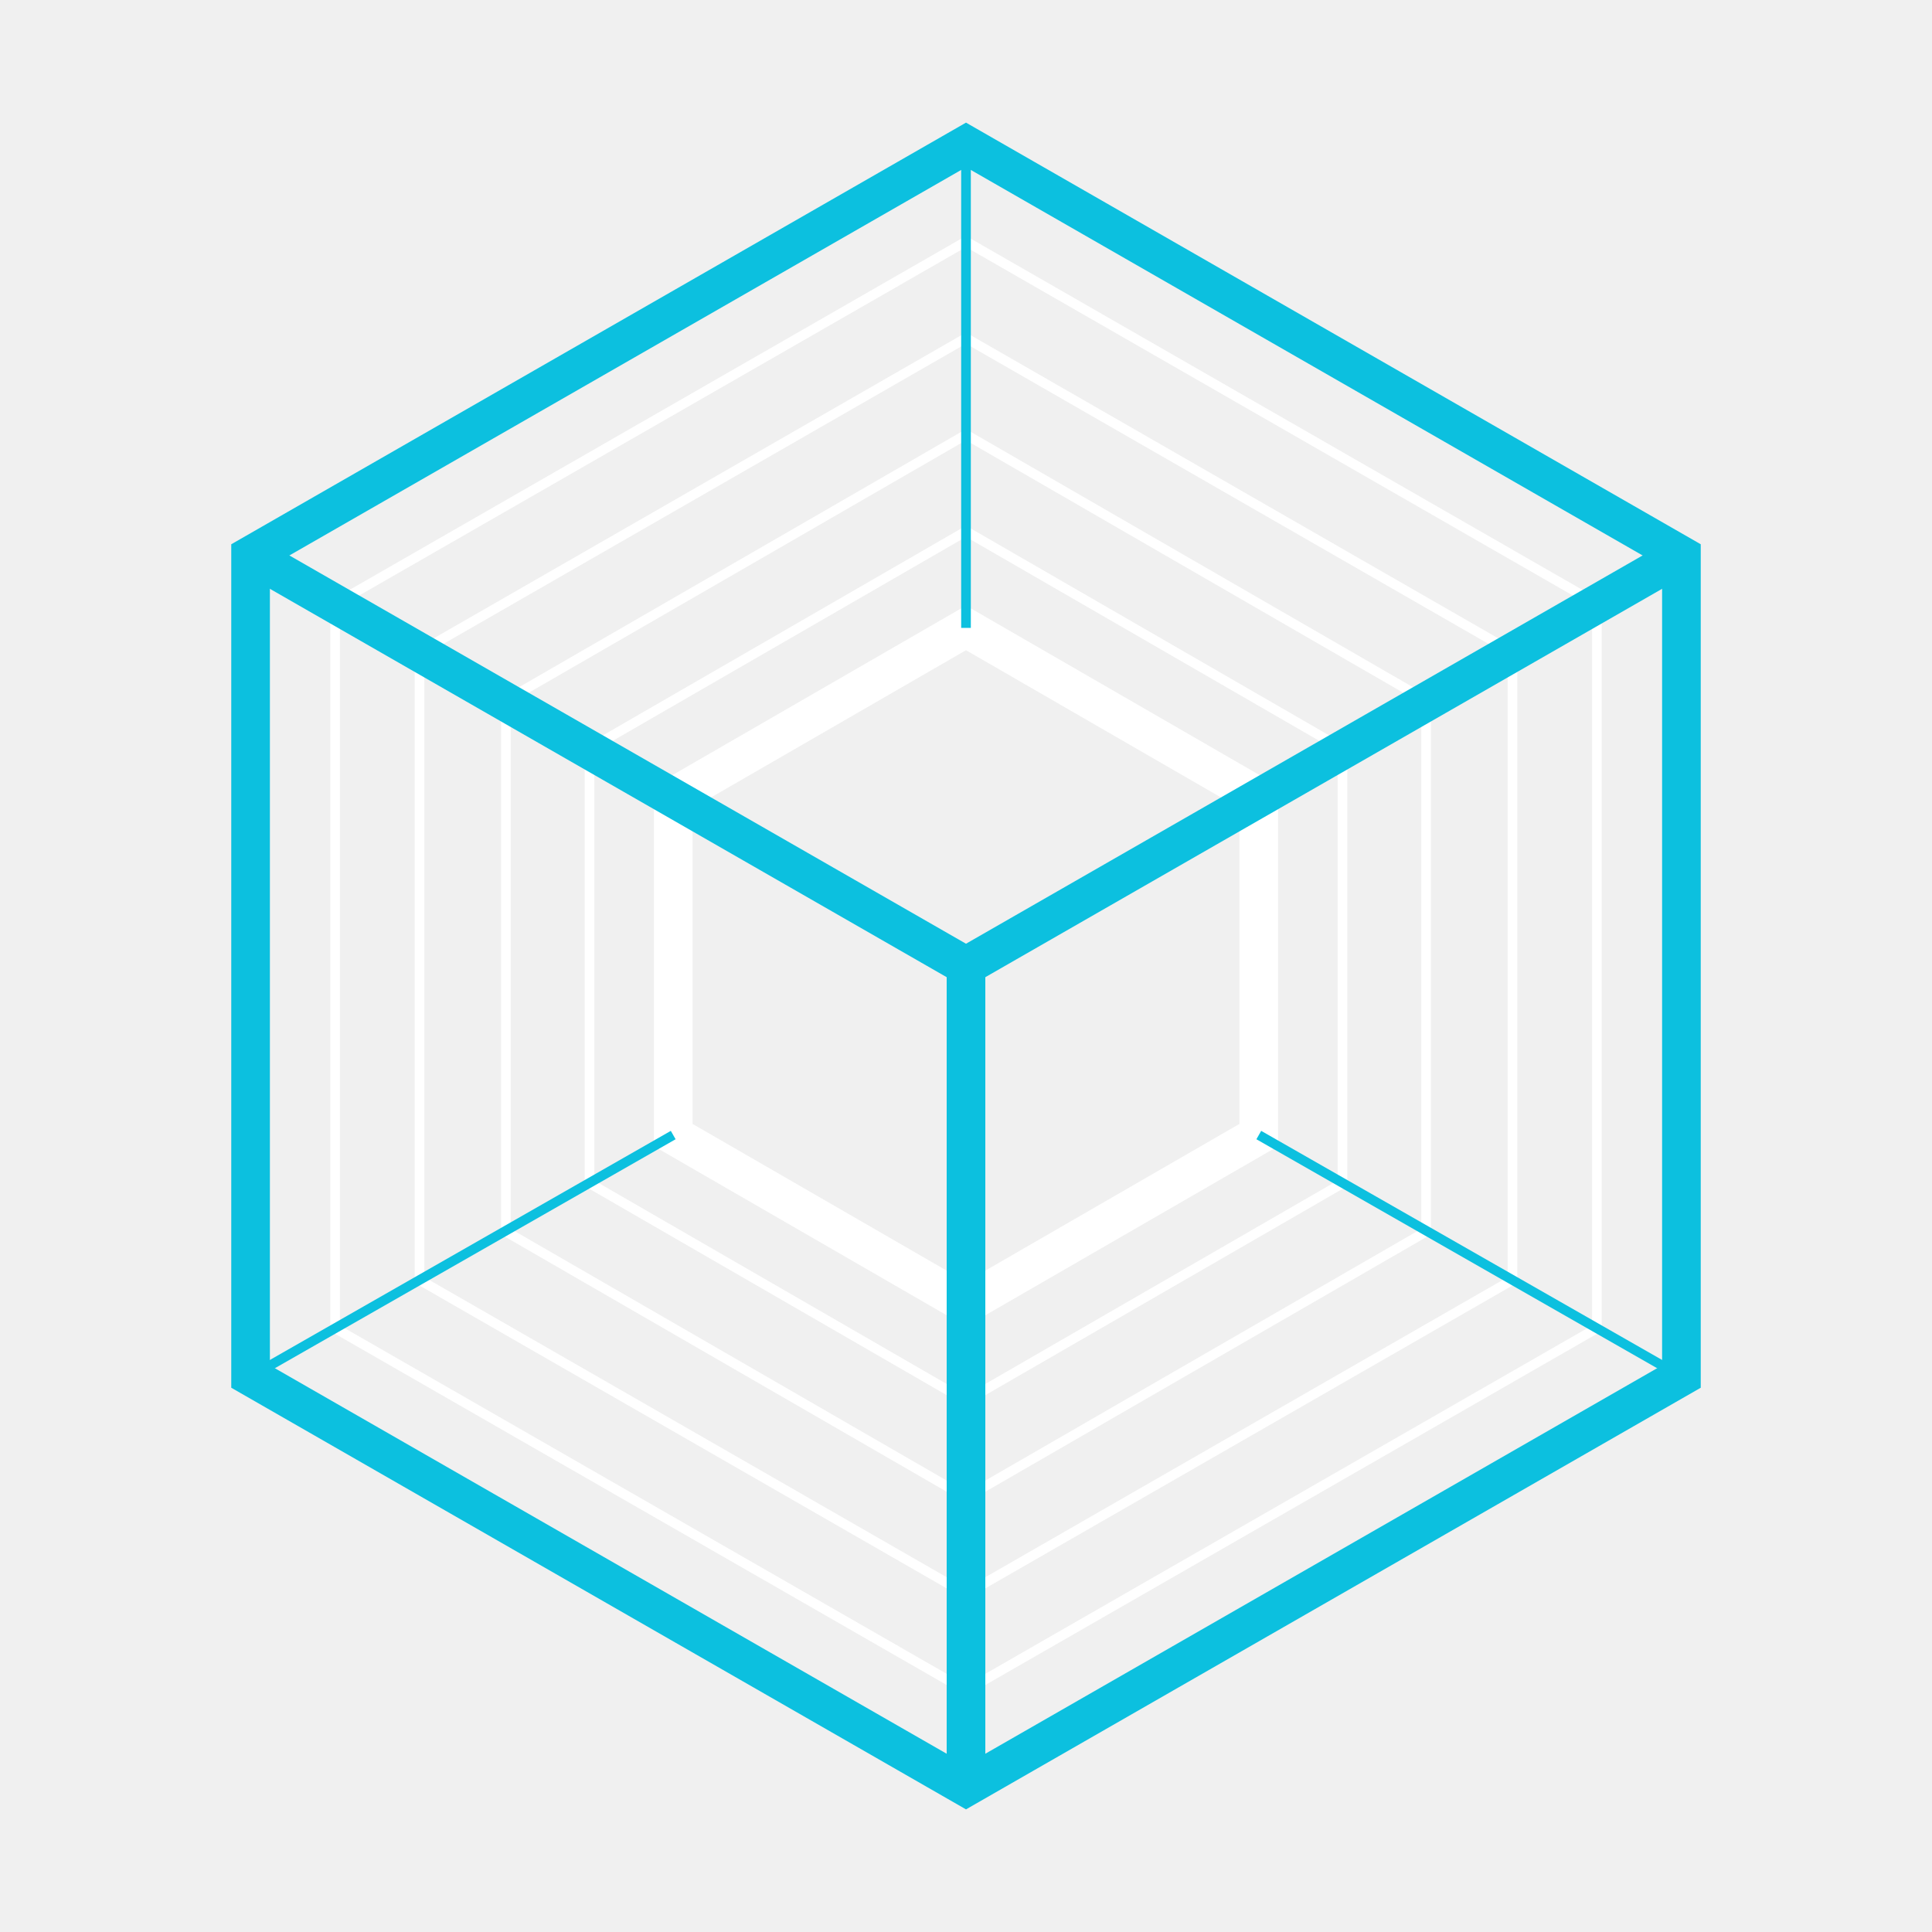
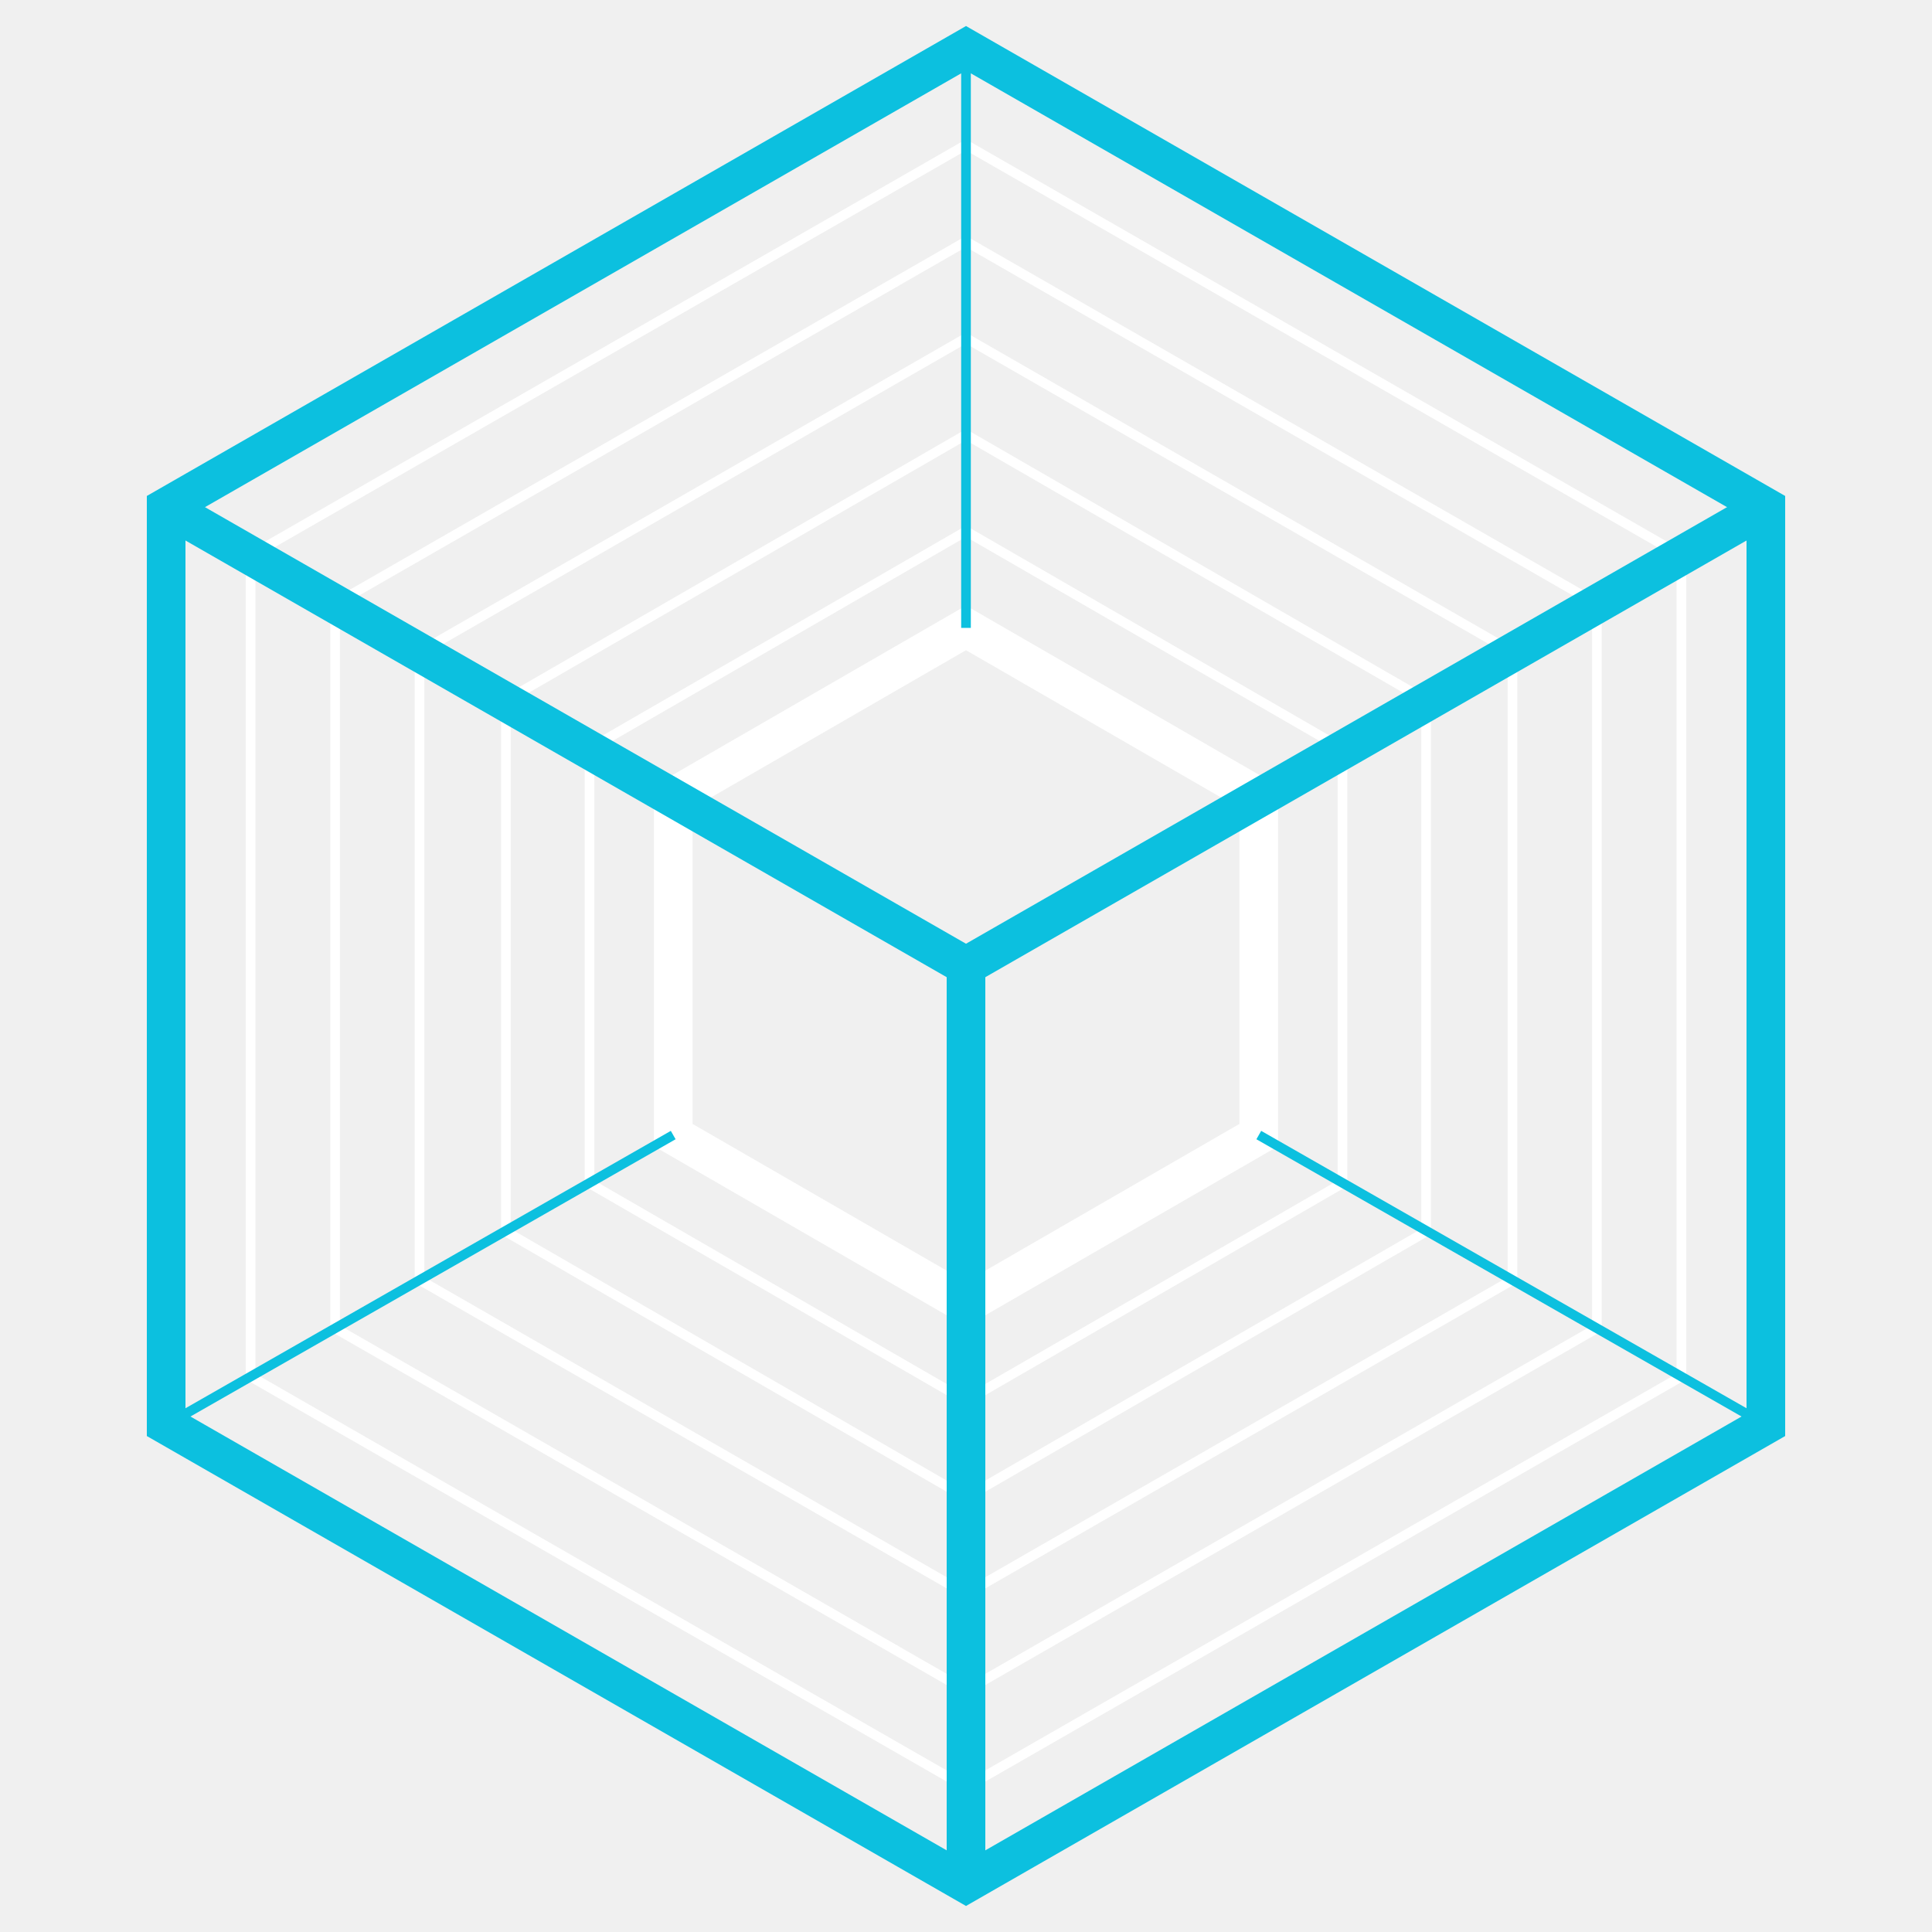
<svg xmlns="http://www.w3.org/2000/svg" width="200" height="200" viewBox="-100 -100 200 200">
  <polygon points="0,35 30.31,17.5 30.31,-17.5 0,-35 -30.31,-17.5 -30.31,17.5" fill="none" stroke="#FFFFFF" stroke-width="4" />
  <polygon points="0,45 38.97,22.5 38.97,-22.5 0,-45 -38.97,-22.5 -38.97,22.5" fill="none" stroke="#FFFFFF" stroke-width="1" />
  <polygon points="0,55 47.63,27.5 47.63,-27.5 0,-55 -47.63,-27.5 -47.63,27.5" fill="none" stroke="#FFFFFF" stroke-width="1" />
  <polygon points="0,65 56.57,32.5 56.57,-32.5 0,-65 -56.57,-32.5 -56.57,32.5" fill="none" stroke="#FFFFFF" stroke-width="1" />
  <polygon points="0,75 65.31,37.5 65.31,-37.5 0,-75 -65.31,-37.5 -65.31,37.5" fill="none" stroke="#FFFFFF" stroke-width="1" />
-   <polygon points="0,85 74.06,42.5 74.06,-42.5 0,-85 -74.06,-42.5 -74.06,42.5" fill="none" stroke="#0CC0DF" stroke-width="4" />
-   <line x1="0" y1="85" x2="0" y2="0" stroke="#0CC0DF" stroke-width="4" />
-   <line x1="74.06" y1="42.5" x2="30.31" y2="17.5" stroke="#0CC0DF" stroke-width="1" />
-   <line x1="74.06" y1="-42.5" x2="0" y2="0" stroke="#0CC0DF" stroke-width="4" />
-   <line x1="0" y1="-85" x2="0" y2="-35" stroke="#0CC0DF" stroke-width="1" />
-   <line x1="-74.06" y1="-42.5" x2="0" y2="0" stroke="#0CC0DF" stroke-width="4" />
-   <line x1="-74.06" y1="42.5" x2="-30.31" y2="17.5" stroke="#0CC0DF" stroke-width="1" />
+   <polygon points="0,85 74.06,42.5 74.06,-42.5 0,-85 -74.06,-42.5 -74.06,42.5" fill="none" stroke="#FFFFFF" stroke-width="1" />
+   <polygon points="0,95 82.80,47.5 82.80,-47.5 0,-95 -82.80,-47.5 -82.80,47.5" fill="none" stroke="#0CC0DF" stroke-width="4" />
+   <line x1="0" y1="95" x2="0" y2="0" stroke="#0CC0DF" stroke-width="4" />
+   <line x1="82.80" y1="47.5" x2="30.31" y2="17.5" stroke="#0CC0DF" stroke-width="1" />
+   <line x1="82.80" y1="-47.5" x2="0" y2="0" stroke="#0CC0DF" stroke-width="4" />
+   <line x1="0" y1="-95" x2="0" y2="-35" stroke="#0CC0DF" stroke-width="1" />
+   <line x1="-82.80" y1="-47.5" x2="0" y2="0" stroke="#0CC0DF" stroke-width="4" />
+   <line x1="-82.80" y1="47.5" x2="-30.31" y2="17.5" stroke="#0CC0DF" stroke-width="1" />
</svg>
